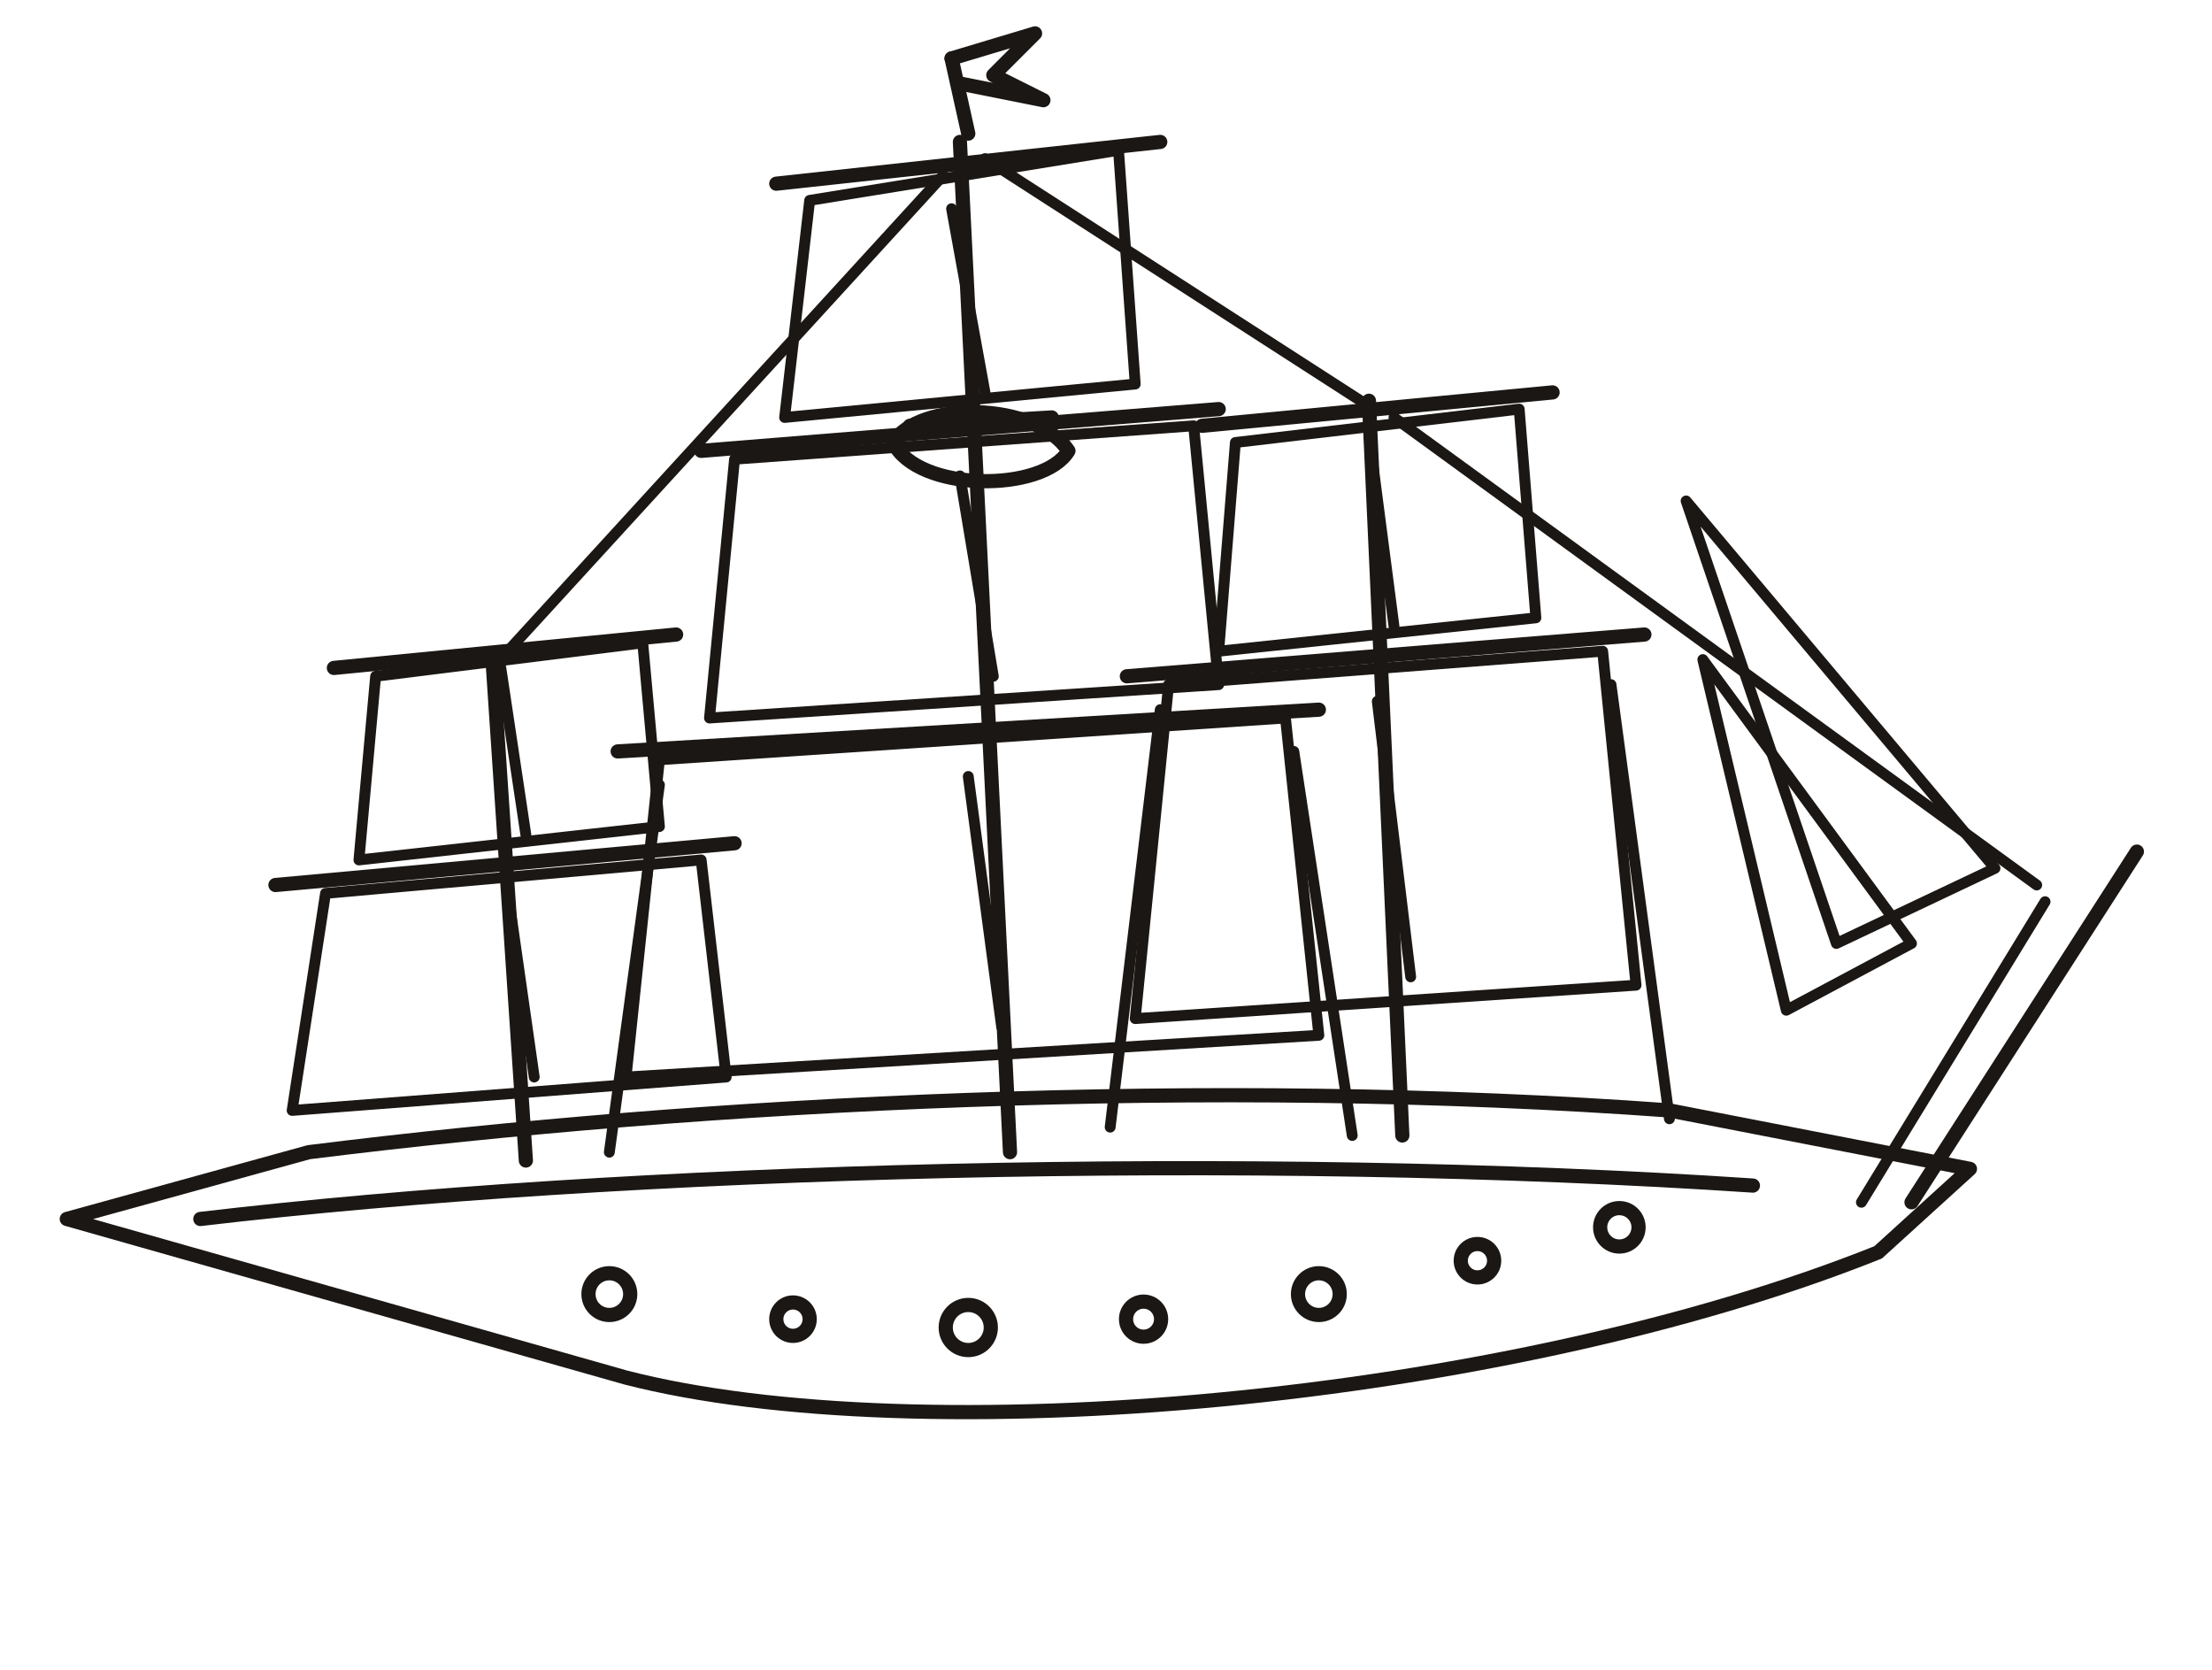
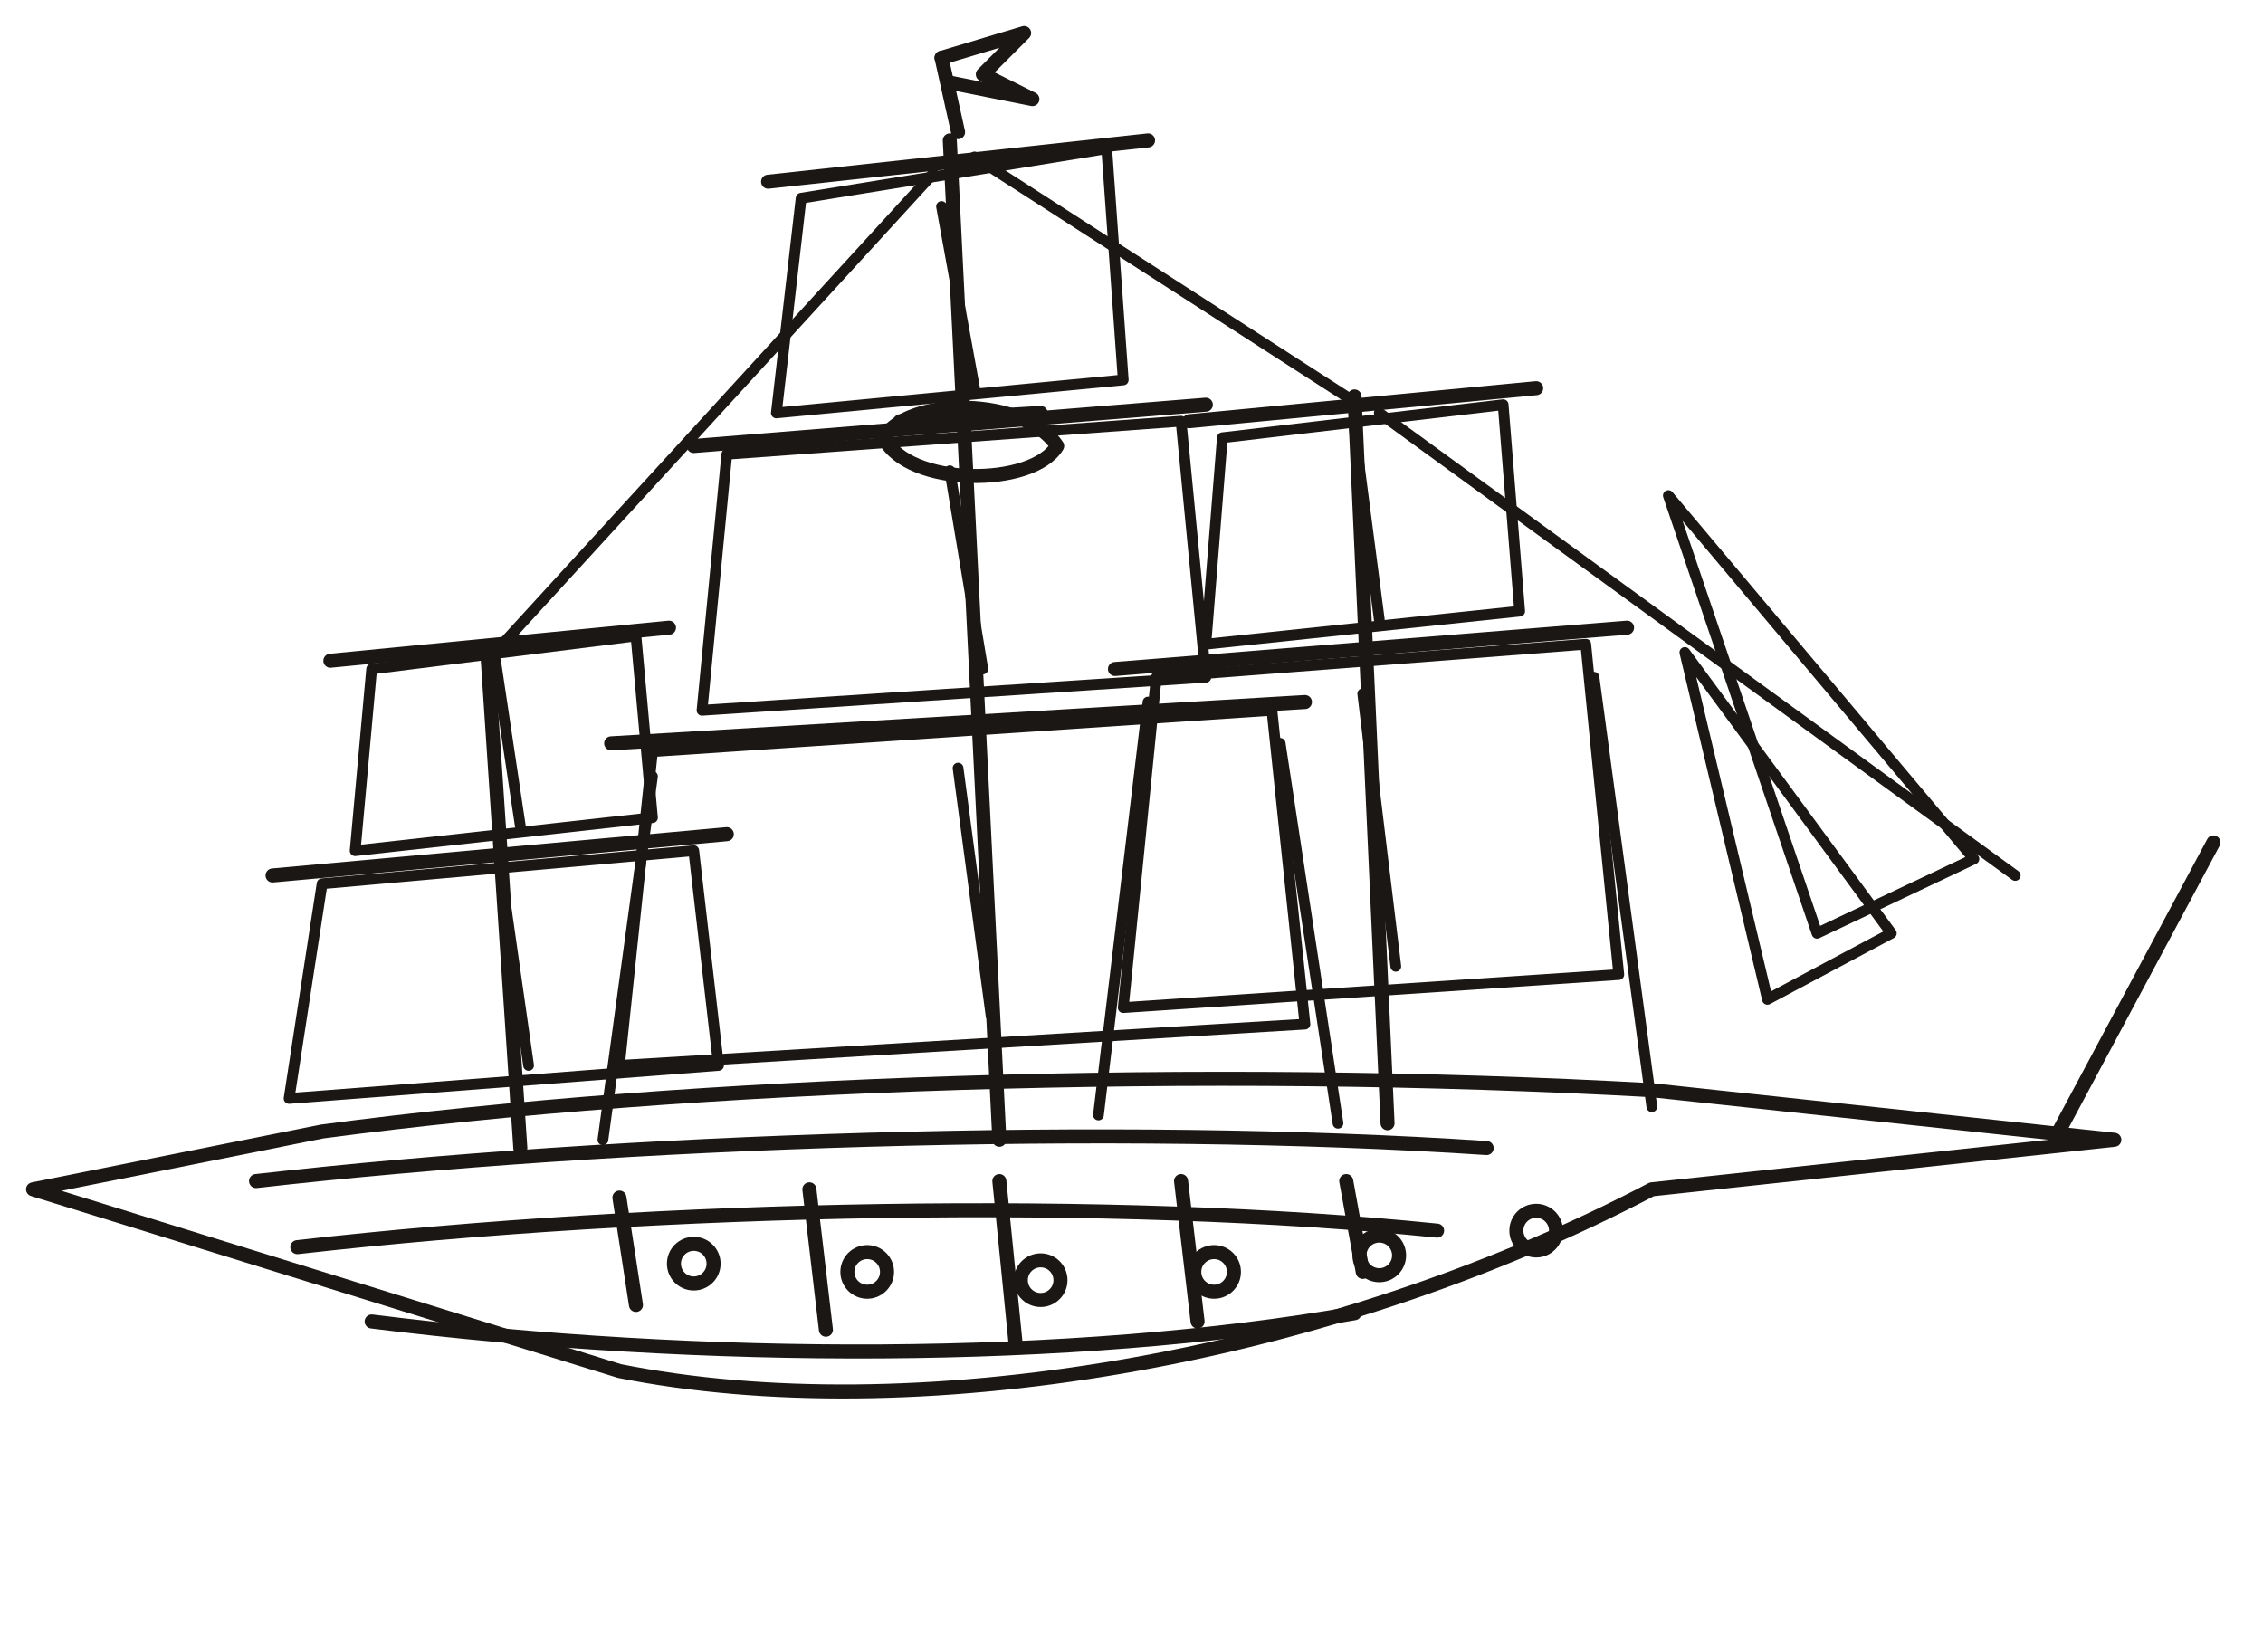
- <svg xmlns="http://www.w3.org/2000/svg" viewBox="0 16 530 400" fill="none" stroke="#1a1714" stroke-linecap="round" stroke-linejoin="round">
+ <svg xmlns="http://www.w3.org/2000/svg" viewBox="0 16 548 400" fill="none" stroke="#1a1714" stroke-linecap="round" stroke-linejoin="round">
  <g stroke-width="2.6">
    <path d="M194 64 L268 52 L272 108 L188 116 Z" />
    <path d="M228 66 L236 110" />
    <path d="M176 126 L286 118 L292 180 L170 188 Z" />
    <path d="M230 130 L238 178" />
    <path d="M158 198 L308 188 L316 264 L150 274 Z" />
    <path d="M232 202 L240 262" />
    <path d="M296 122 L364 114 L368 164 L292 172 Z" />
    <path d="M328 120 L334 166" />
    <path d="M280 180 L384 172 L392 252 L272 260 Z" />
    <path d="M330 184 L338 250" />
    <path d="M90 178 L154 170 L158 214 L86 222 Z" />
    <path d="M120 176 L126 216" />
    <path d="M78 230 L168 222 L174 274 L70 282 Z" />
    <path d="M122 232 L128 274" />
    <path d="M334 116 L488 228" />
    <path d="M118 176 L226 58" />
    <path d="M236 54 L326 112" />
    <path d="M158 204 L146 292" />
    <path d="M310 196 L324 288" />
    <path d="M278 186 L266 286" />
    <path d="M386 180 L400 284" />
-     <path d="M490 232 L446 304" />
    <path d="M404 136 L478 224 L440 242 Z" />
    <path d="M408 174 L458 242 L428 258 Z" />
  </g>
  <g stroke-width="3.4">
-     <path d="M16 308 L74 292 C170 280 290 274 400 282 L472 296 L450 316 C360 352 220 364 150 346 L16 308" />
-     <path d="M48 308 C150 296 300 292 420 300" />
+     <path d="M8 304 L78 290 C168 278 292 274 400 280 L512 292 L400 304 C320 346 220 362 150 348 L8 304" />
+     <path d="M498 291 L536 220" />
+     <path d="M62 302 C150 292 270 288 360 294" />
+     <path d="M72 318 C160 308 270 306 348 314" />
+     <path d="M90 336 C170 346 260 346 328 334" />
+     <path d="M150 306 L154 332 M196 304 L200 338 M242 302 L246 342 M286 302 L290 336 M326 302 L330 324" />
    <path d="M118 174 L126 294" />
    <path d="M230 50 L242 292" />
    <path d="M328 112 L336 288" />
    <path d="M186 60 L278 50" />
    <path d="M168 124 L292 114" />
    <path d="M148 196 L316 186" />
    <path d="M288 118 L372 110" />
    <path d="M270 178 L394 168" />
    <path d="M80 176 L162 168" />
    <path d="M66 228 L176 218" />
    <path d="M214 122 C220 112 248 112 256 124 C250 134 220 134 214 122" />
    <path d="M218 118 L252 116" />
    <path d="M232 48 L228 30" />
    <path d="M228 30 L248 24 L238 34 L250 40 L230 36" />
-     <path d="M458 304 L512 220" />
-     <circle cx="146" cy="326" r="5" />
-     <circle cx="190" cy="332" r="4" />
-     <circle cx="232" cy="334" r="5.4" />
-     <circle cx="274" cy="332" r="4.2" />
-     <circle cx="316" cy="326" r="5" />
-     <circle cx="354" cy="318" r="4" />
-     <circle cx="388" cy="310" r="4.6" />
+     <circle cx="168" cy="322" r="4.8" />
+     <circle cx="210" cy="324" r="4.8" />
+     <circle cx="252" cy="326" r="4.8" />
+     <circle cx="294" cy="324" r="4.8" />
+     <circle cx="334" cy="320" r="4.8" />
+     <circle cx="372" cy="314" r="4.8" />
  </g>
</svg>
